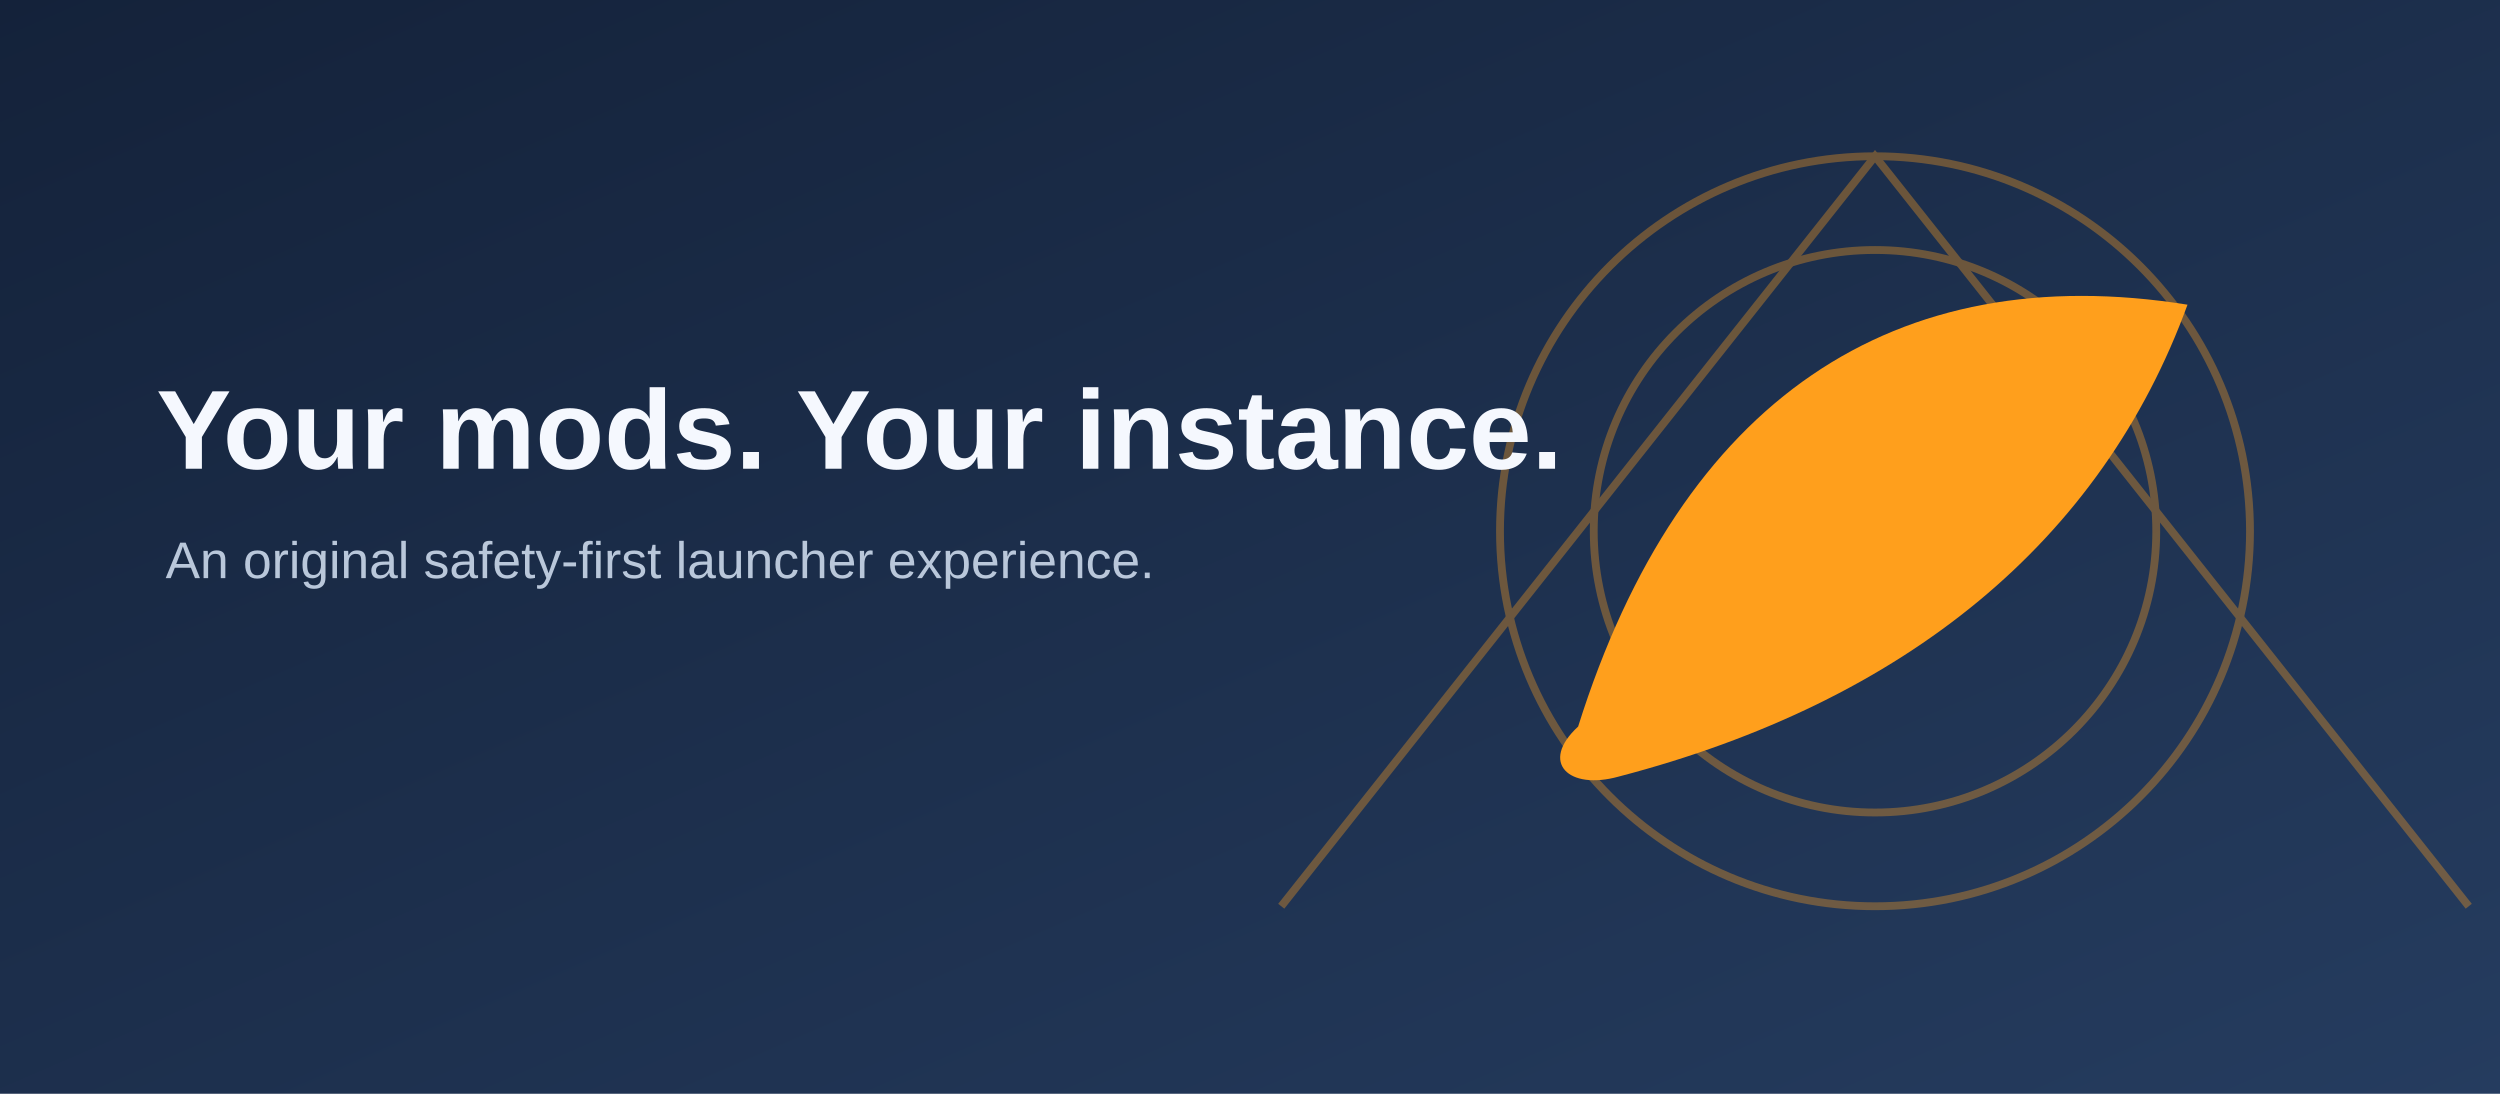
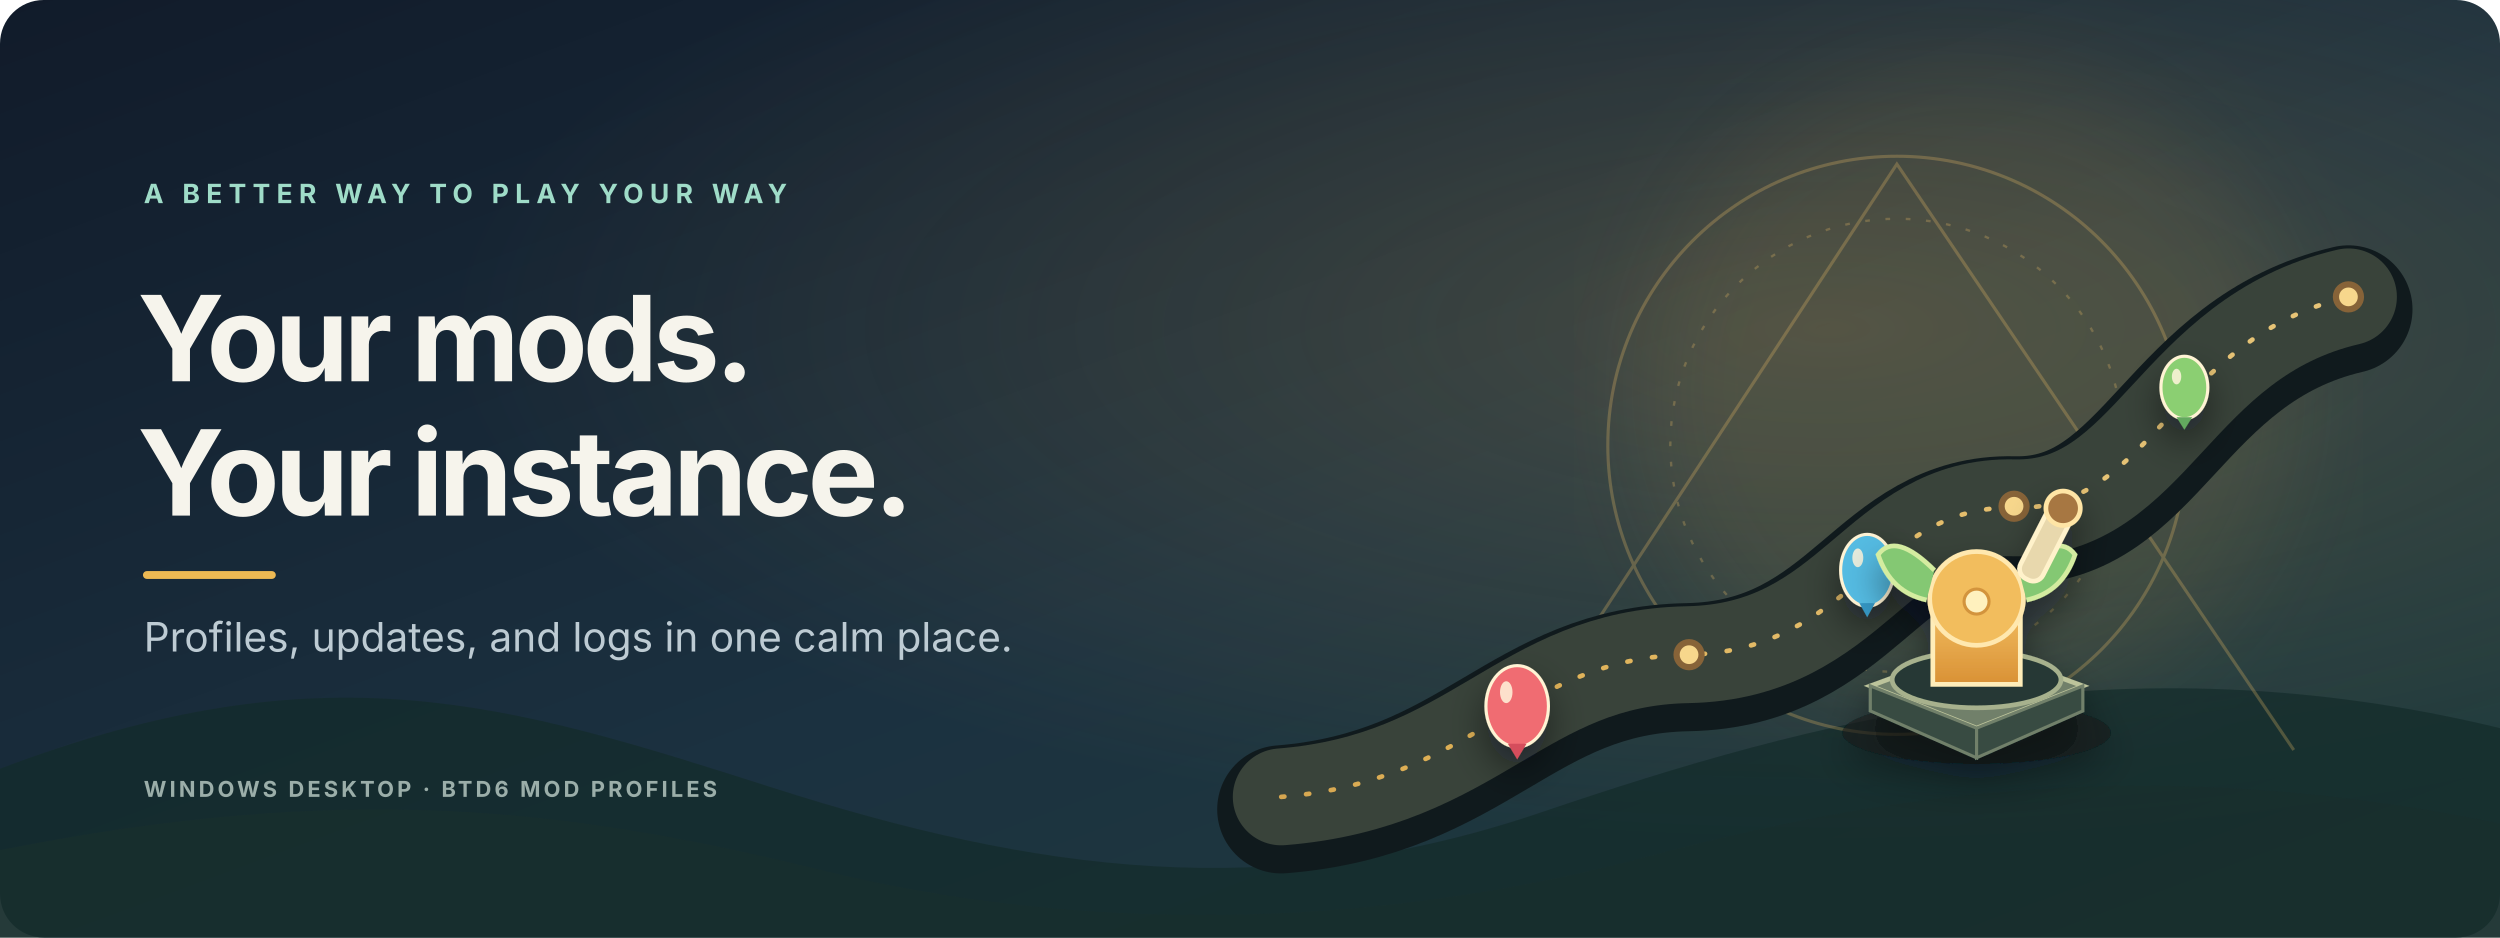
- <svg xmlns="http://www.w3.org/2000/svg" viewBox="0 0 1600 700">
+ <svg xmlns="http://www.w3.org/2000/svg" viewBox="0 0 1600 600" role="img" aria-labelledby="title desc">
  <defs>
-     <linearGradient id="bg" x1="0" y1="0" x2="1" y2="1">
-       <stop stop-color="#14223a" />
-       <stop offset="1" stop-color="#253c5f" />
+     <linearGradient id="sky" x1="0" y1="0" x2="1" y2="1">
+       <stop stop-color="#111b2a" />
+       <stop offset=".55" stop-color="#1b3140" />
+       <stop offset="1" stop-color="#213d3c" />
    </linearGradient>
+     <radialGradient id="sun" cx=".73" cy=".35" r=".55">
+       <stop stop-color="#ecb552" stop-opacity=".20" />
+       <stop offset="1" stop-color="#ecb552" stop-opacity="0" />
+     </radialGradient>
+     <linearGradient id="road" x1="0" y1="0" x2="1" y2=".5">
+       <stop stop-color="#b87934" />
+       <stop offset=".5" stop-color="#f1bd59" />
+       <stop offset="1" stop-color="#ffe19a" />
+     </linearGradient>
+     <linearGradient id="tower" x1="0" y1="0" x2="0" y2="1">
+       <stop stop-color="#ffd477" />
+       <stop offset="1" stop-color="#d99135" />
+     </linearGradient>
+     <filter id="blur">
+       <feGaussianBlur stdDeviation="32" />
+     </filter>
+     <filter id="shadow" x="-40%" y="-40%" width="180%" height="200%">
+       <feDropShadow dx="0" dy="12" stdDeviation="12" flood-color="#071018" flood-opacity=".45" />
+     </filter>
  </defs>
-   <rect width="1600" height="700" fill="url(#bg)" />
-   <g fill="none" stroke="#ff9f1c" stroke-width="5" opacity=".35">
-     <circle cx="1200" cy="340" r="240" />
-     <circle cx="1200" cy="340" r="180" />
-     <path d="M820 580 1200 100l380 480" />
+   <rect width="1600" height="600" rx="28" fill="url(#sky)" />
+   <rect width="1600" height="600" rx="28" fill="url(#sun)" />
+   <circle cx="1260" cy="250" r="210" fill="#e9b451" opacity=".09" filter="url(#blur)" />
+   <path d="M0 492c208-79 325-42 494 12s318 75 492 16 371-113 614-54v134H0Z" fill="#132b2a" opacity=".7" />
+   <path d="M0 544c222-44 363-27 526 13s349 39 529-9 345-62 545-21v73H0Z" fill="#182e2d" opacity=".8" />
+   <g opacity=".28" fill="none" stroke="#e8bc66">
+     <circle cx="1214" cy="285" r="185" stroke-width="2" />
+     <circle cx="1214" cy="285" r="145" stroke-width="1.5" stroke-dasharray="3 10" />
+     <path d="M968 480 1214 105l254 375" stroke-width="2" />
  </g>
-   <path fill="#ff9f1c" d="M1010 465c66-210 203-300 390-270-55 151-180 254-364 302-32 9-51-9-26-32Z" />
-   <text x="100" y="300" fill="#f5f8fe" font-family="Segoe UI,Arial" font-size="72" font-weight="700">Your mods. Your instance.</text>
-   <text x="106" y="370" fill="#b9c7da" font-family="Segoe UI,Arial" font-size="33">An original safety-first launcher experience.</text>
+   <path d="M820 518c125-10 153-89 260-91s121-96 209-94 102-109 214-135" fill="none" stroke="#101a1d" stroke-width="82" stroke-linecap="round" />
+   <path d="M820 510c125-10 153-89 260-91s121-96 209-94 102-109 214-135" fill="none" stroke="#39433a" stroke-width="62" stroke-linecap="round" />
+   <path d="M820 510c125-10 153-89 260-91s121-96 209-94 102-109 214-135" fill="none" stroke="url(#road)" stroke-width="3" stroke-linecap="round" stroke-dasharray="2 14" opacity=".9" />
+   <g fill="#f7d78c" stroke="#876338" stroke-width="4">
+     <circle cx="1081" cy="419" r="8" />
+     <circle cx="1289" cy="324" r="8" />
+     <circle cx="1503" cy="190" r="8" />
+   </g>
+   <g filter="url(#shadow)" stroke="#fff3d4" stroke-width="2">
+     <g transform="translate(971 457)">
+       <ellipse cy="-5" rx="20" ry="26" fill="#f06c72" />
+       <path d="m-6 19 6 10 6-10" fill="#d54d5c" stroke="none" />
+       <ellipse cx="-7" cy="-14" rx="4" ry="7" fill="#fff5dc" stroke="none" opacity=".85" />
+     </g>
+     <g transform="translate(1195 369)">
+       <ellipse cy="-4" rx="17" ry="23" fill="#55bce3" />
+       <path d="m-5 17 5 9 5-9" fill="#3496c3" stroke="none" />
+       <ellipse cx="-6" cy="-12" rx="3.5" ry="6" fill="#fff5dc" stroke="none" opacity=".85" />
+     </g>
+     <g transform="translate(1398 252)">
+       <ellipse cy="-4" rx="15" ry="20" fill="#8bcf72" />
+       <path d="m-5 15 5 8 5-8" fill="#63a95e" stroke="none" />
+       <ellipse cx="-5" cy="-11" rx="3" ry="5" fill="#fff5dc" stroke="none" opacity=".85" />
+     </g>
+   </g>
+   <g transform="translate(1265 434)" filter="url(#shadow)">
+     <ellipse cy="35" rx="86" ry="20" fill="#091314" opacity=".55" />
+     <path d="m-68 5 68-25 68 25-68 27Z" fill="#71806a" stroke="#bdc49b" stroke-width="3" />
+     <path d="M-68 5v16L0 51V32ZM68 5v16L0 51V32Z" fill="#394c42" stroke="#71806a" stroke-width="2" />
+     <ellipse cy="1" rx="54" ry="18" fill="#253934" stroke="#a7b18d" stroke-width="3" />
+     <path d="M-28 4v-44c0-18 12-30 28-30s28 12 28 30V4Z" fill="url(#tower)" stroke="#ffedb9" stroke-width="3" />
+     <circle cy="-51" r="30" fill="#f2bd5d" stroke="#ffe8af" stroke-width="3" />
+     <path d="M-27-69q-25-25-36-10 8 24 31 29M27-69q25-25 36-10-8 24-31 29" fill="#84c873" stroke="#d4eca0" stroke-width="3" />
+     <g transform="rotate(27)">
+       <rect x="-8" y="-126" width="16" height="55" rx="7" fill="#e8d8ad" stroke="#fff2cb" stroke-width="3" />
+       <circle cy="-122" r="11" fill="#a77742" stroke="#ffe5a5" stroke-width="3" />
+     </g>
+     <circle cy="-49" r="8" fill="#fff1be" stroke="#d3943c" stroke-width="2" />
+   </g>
+   <g font-family="Segoe UI, Inter, Arial, sans-serif">
+     <text x="92" y="130" fill="#9fdcc8" font-size="17" font-weight="700" letter-spacing="4">A BETTER WAY TO PLAY YOUR WAY</text>
+     <text x="88" y="244" fill="#f6f4ec" font-size="76" font-weight="750" letter-spacing="-3">Your mods.</text>
+     <text x="88" y="330" fill="#f6f4ec" font-size="76" font-weight="750" letter-spacing="-3">Your instance.</text>
+     <path d="M94 368h80" stroke="#edb953" stroke-width="5" stroke-linecap="round" />
+     <text x="92" y="417" fill="#bdcbd3" font-size="26">Profiles, updates, and logs in one calm place.</text>
+     <text x="92" y="510" fill="#9baea9" font-size="14" font-weight="700" letter-spacing="2">WINDOWS DESKTOP  ·  BTD6 MOD PROFILES</text>
+   </g>
</svg>
